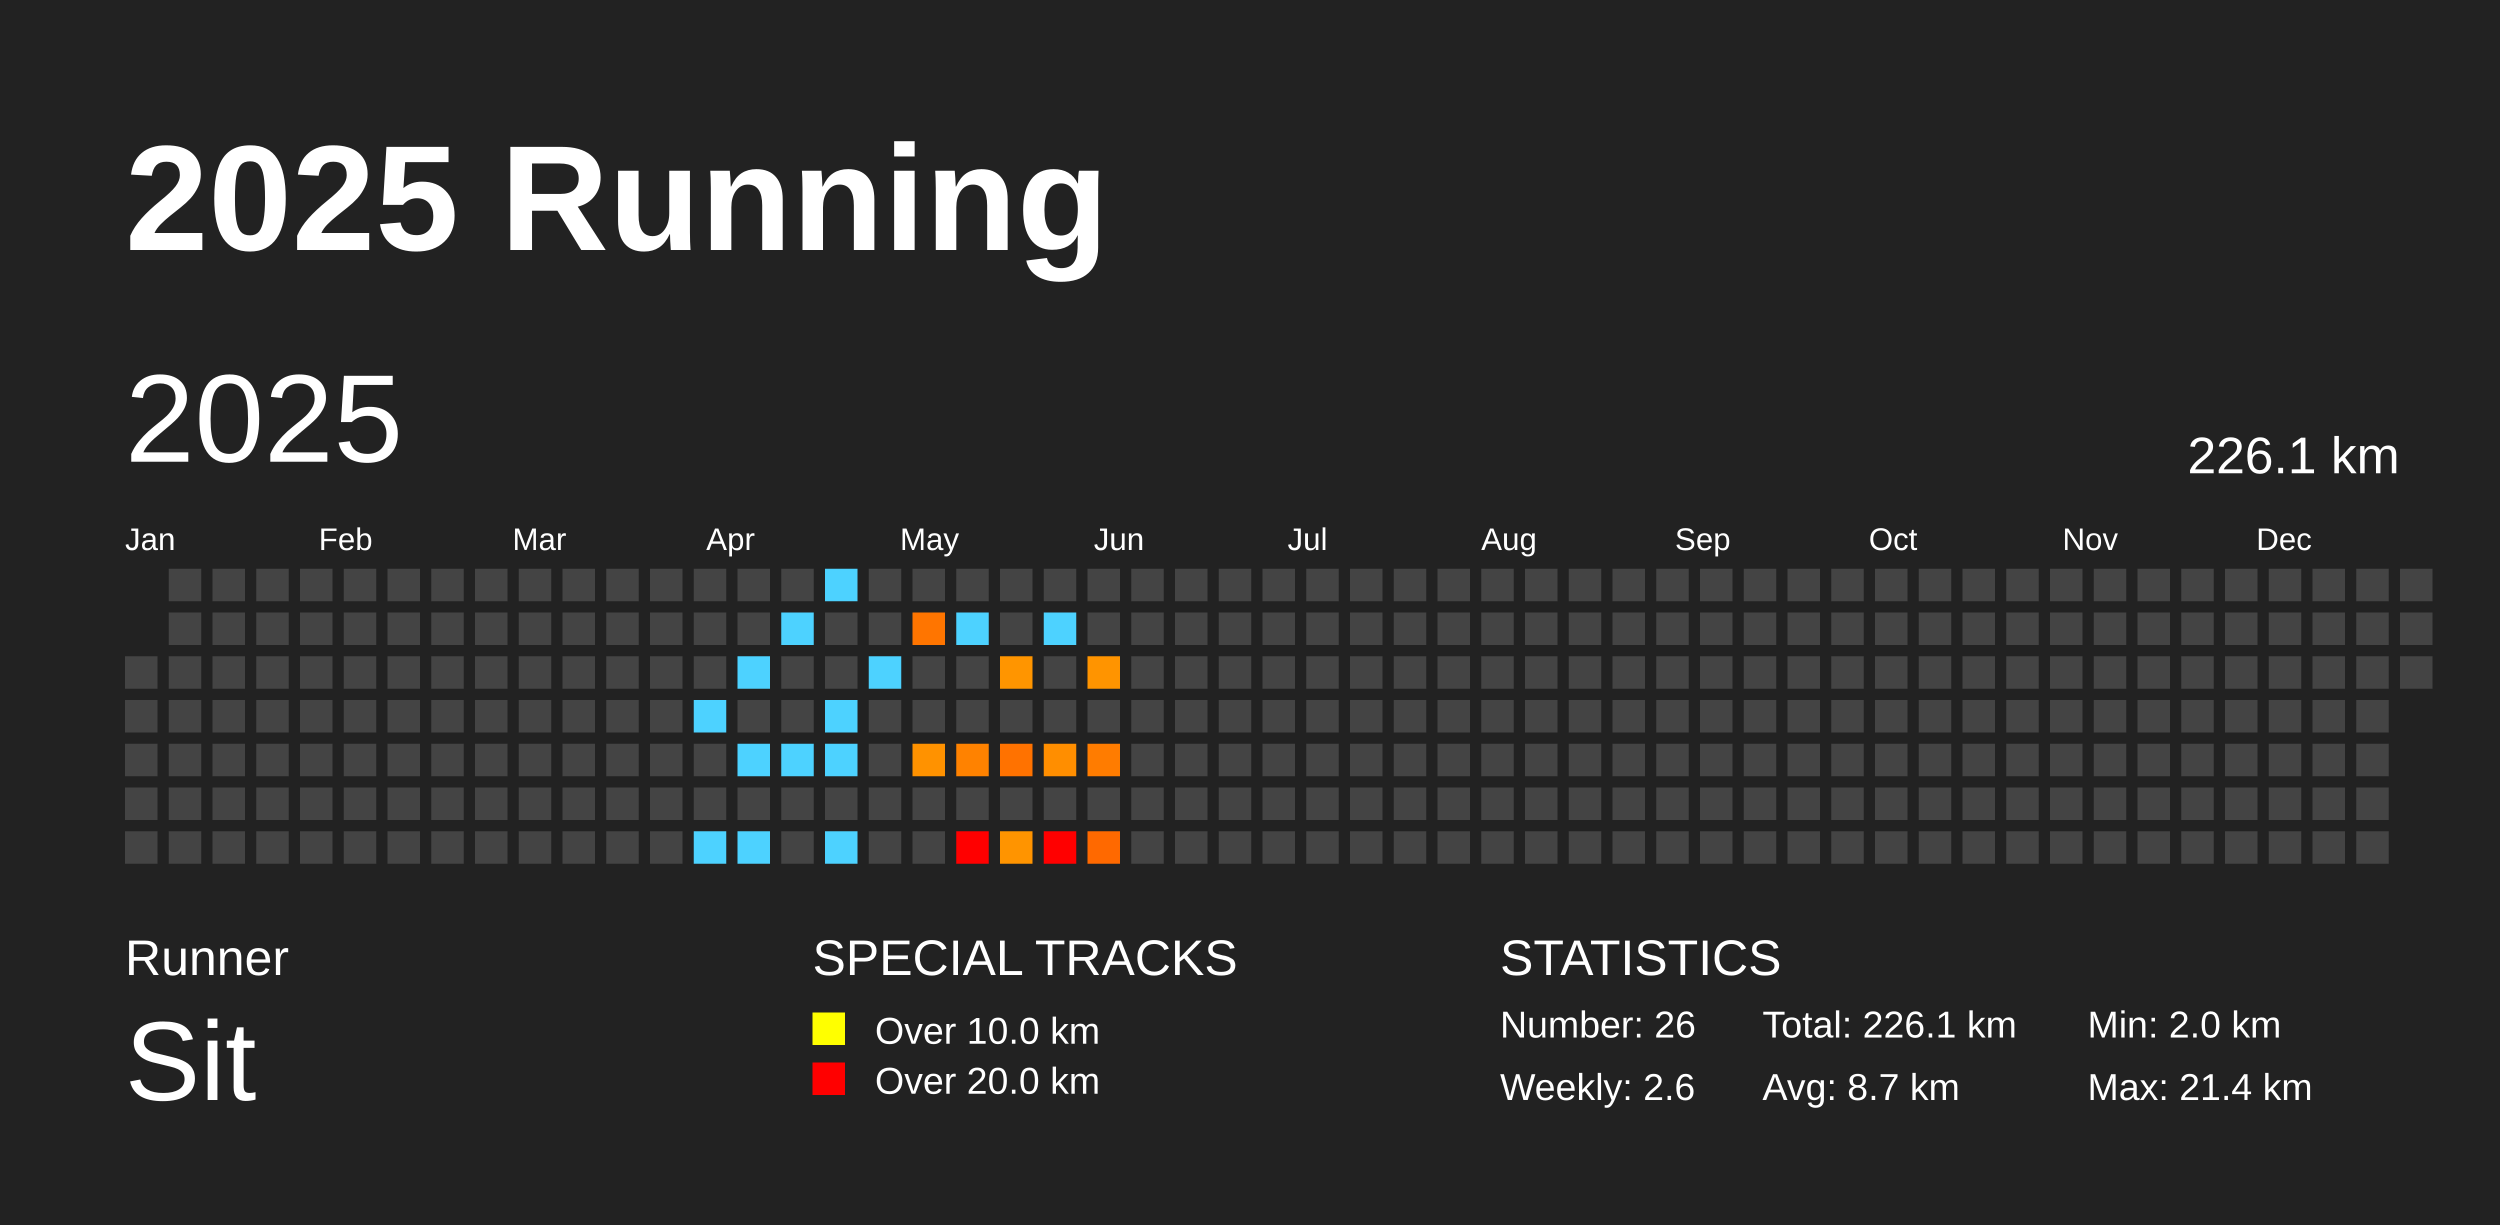
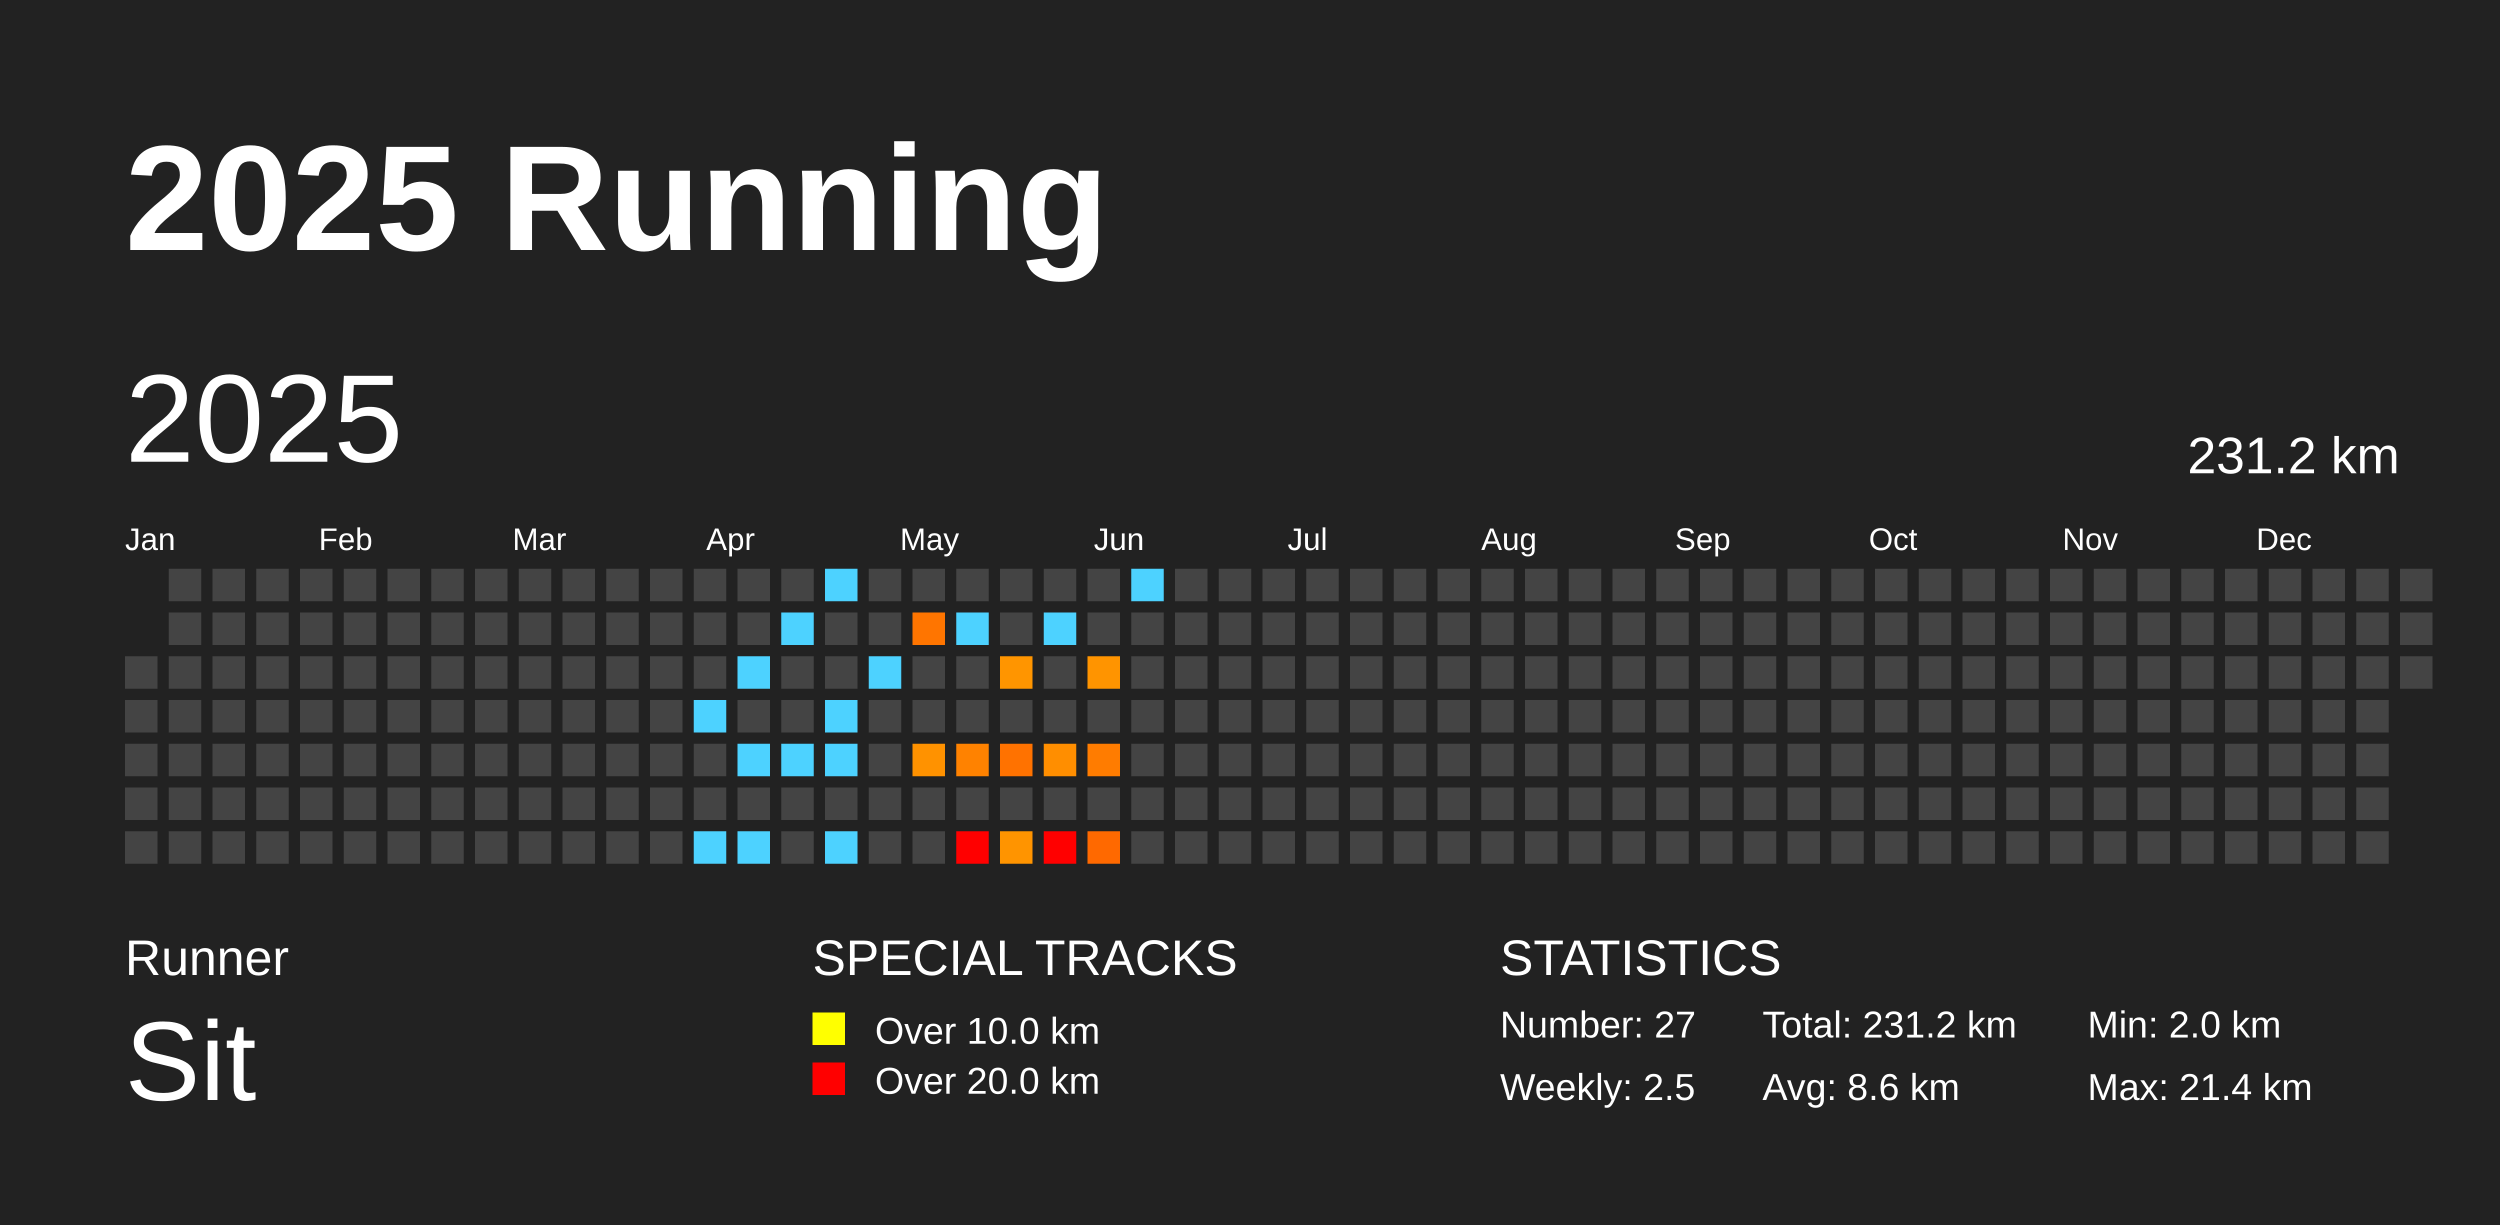
<svg xmlns="http://www.w3.org/2000/svg" baseProfile="full" height="98mm" version="1.1" viewBox="0,0,200,98" width="200mm">
  <defs />
  <rect fill="#222222" height="98" width="200" x="0" y="0" />
  <text fill="#FFFFFF" style="font-size:12px; font-family:Arial; font-weight:bold;" x="10" y="20">2025 Running</text>
  <text fill="#FFFFFF" style="font-size:4px; font-family:Arial" x="10" y="78">Runner</text>
  <text fill="#FFFFFF" style="font-size:9px; font-family:Arial" x="10" y="88">Sit</text>
  <text fill="#FFFFFF" style="font-size:4px; font-family:Arial" x="65" y="78">SPECIAL TRACKS</text>
  <rect fill="yellow" height="2.6" width="2.6" x="65" y="81" />
  <text fill="#FFFFFF" style="font-size:3px; font-family:Arial" x="70" y="83.5">Over 10.0 km</text>
  <rect fill="red" height="2.6" width="2.6" x="65" y="85" />
  <text fill="#FFFFFF" style="font-size:3px; font-family:Arial" x="70" y="87.5">Over 20.0 km</text>
  <text fill="#FFFFFF" style="font-size:4px; font-family:Arial" x="120" y="78">STATISTICS</text>
-   <text fill="#FFFFFF" style="font-size:3px; font-family:Arial" x="120" y="83">Number: 26</text>
-   <text fill="#FFFFFF" style="font-size:3px; font-family:Arial" x="120" y="88">Weekly: 2.6</text>
-   <text fill="#FFFFFF" style="font-size:3px; font-family:Arial" x="141" y="83">Total: 226.1 km</text>
-   <text fill="#FFFFFF" style="font-size:3px; font-family:Arial" x="141" y="88">Avg: 8.7 km</text>
+   <text fill="#FFFFFF" style="font-size:3px; font-family:Arial" x="120" y="83">Number: 27</text>
+   <text fill="#FFFFFF" style="font-size:3px; font-family:Arial" x="120" y="88">Weekly: 2.5</text>
+   <text fill="#FFFFFF" style="font-size:3px; font-family:Arial" x="141" y="83">Total: 231.2 km</text>
+   <text fill="#FFFFFF" style="font-size:3px; font-family:Arial" x="141" y="88">Avg: 8.6 km</text>
  <text fill="#FFFFFF" style="font-size:3px; font-family:Arial" x="167" y="83">Min: 2.0 km</text>
  <text fill="#FFFFFF" style="font-size:3px; font-family:Arial" x="167" y="88">Max: 21.4 km</text>
  <text dominant-baseline="hanging" fill="#FFFFFF" style="font-size:10.0px; font-family:Arial;" x="10" y="30">2025</text>
-   <text dominant-baseline="hanging" fill="#FFFFFF" style="font-size:4.125px; font-family:Arial;" x="175" y="35">226.1 km</text>
+   <text dominant-baseline="hanging" fill="#FFFFFF" style="font-size:4.125px; font-family:Arial;" x="175" y="35">231.2 km</text>
  <text fill="#FFFFFF" style="font-size:2.5px; font-family:Arial" x="10.0" y="44">Jan</text>
  <text fill="#FFFFFF" style="font-size:2.5px; font-family:Arial" x="25.5" y="44">Feb</text>
  <text fill="#FFFFFF" style="font-size:2.5px; font-family:Arial" x="41.0" y="44">Mar</text>
  <text fill="#FFFFFF" style="font-size:2.5px; font-family:Arial" x="56.5" y="44">Apr</text>
  <text fill="#FFFFFF" style="font-size:2.5px; font-family:Arial" x="72.0" y="44">May</text>
  <text fill="#FFFFFF" style="font-size:2.5px; font-family:Arial" x="87.5" y="44">Jun</text>
  <text fill="#FFFFFF" style="font-size:2.5px; font-family:Arial" x="103.0" y="44">Jul</text>
  <text fill="#FFFFFF" style="font-size:2.5px; font-family:Arial" x="118.5" y="44">Aug</text>
  <text fill="#FFFFFF" style="font-size:2.5px; font-family:Arial" x="134.0" y="44">Sep</text>
  <text fill="#FFFFFF" style="font-size:2.5px; font-family:Arial" x="149.5" y="44">Oct</text>
  <text fill="#FFFFFF" style="font-size:2.5px; font-family:Arial" x="165.0" y="44">Nov</text>
  <text fill="#FFFFFF" style="font-size:2.5px; font-family:Arial" x="180.5" y="44">Dec</text>
  <rect fill="#444444" height="2.6" width="2.6" x="10.0" y="52.5" />
  <rect fill="#444444" height="2.6" width="2.6" x="10.0" y="56.0" />
  <rect fill="#444444" height="2.6" width="2.6" x="10.0" y="59.5" />
  <rect fill="#444444" height="2.6" width="2.6" x="10.0" y="63.0" />
  <rect fill="#444444" height="2.6" width="2.6" x="10.0" y="66.5" />
  <rect fill="#444444" height="2.6" width="2.6" x="13.5" y="45.5" />
  <rect fill="#444444" height="2.6" width="2.6" x="13.5" y="49.0" />
  <rect fill="#444444" height="2.6" width="2.6" x="13.5" y="52.5" />
  <rect fill="#444444" height="2.6" width="2.6" x="13.5" y="56.0" />
  <rect fill="#444444" height="2.6" width="2.6" x="13.5" y="59.5" />
  <rect fill="#444444" height="2.6" width="2.6" x="13.5" y="63.0" />
  <rect fill="#444444" height="2.6" width="2.6" x="13.5" y="66.5" />
  <rect fill="#444444" height="2.6" width="2.6" x="17.0" y="45.5" />
  <rect fill="#444444" height="2.6" width="2.6" x="17.0" y="49.0" />
  <rect fill="#444444" height="2.6" width="2.6" x="17.0" y="52.5" />
  <rect fill="#444444" height="2.6" width="2.6" x="17.0" y="56.0" />
  <rect fill="#444444" height="2.6" width="2.6" x="17.0" y="59.5" />
  <rect fill="#444444" height="2.6" width="2.6" x="17.0" y="63.0" />
  <rect fill="#444444" height="2.6" width="2.6" x="17.0" y="66.5" />
  <rect fill="#444444" height="2.6" width="2.6" x="20.5" y="45.5" />
  <rect fill="#444444" height="2.6" width="2.6" x="20.5" y="49.0" />
  <rect fill="#444444" height="2.6" width="2.6" x="20.5" y="52.5" />
  <rect fill="#444444" height="2.6" width="2.6" x="20.5" y="56.0" />
  <rect fill="#444444" height="2.6" width="2.6" x="20.5" y="59.5" />
  <rect fill="#444444" height="2.6" width="2.6" x="20.5" y="63.0" />
  <rect fill="#444444" height="2.6" width="2.6" x="20.5" y="66.5" />
  <rect fill="#444444" height="2.6" width="2.6" x="24.0" y="45.5" />
  <rect fill="#444444" height="2.6" width="2.6" x="24.0" y="49.0" />
  <rect fill="#444444" height="2.6" width="2.6" x="24.0" y="52.5" />
  <rect fill="#444444" height="2.6" width="2.6" x="24.0" y="56.0" />
  <rect fill="#444444" height="2.6" width="2.6" x="24.0" y="59.5" />
  <rect fill="#444444" height="2.6" width="2.6" x="24.0" y="63.0" />
  <rect fill="#444444" height="2.6" width="2.6" x="24.0" y="66.5" />
  <rect fill="#444444" height="2.6" width="2.6" x="27.5" y="45.5" />
  <rect fill="#444444" height="2.6" width="2.6" x="27.5" y="49.0" />
  <rect fill="#444444" height="2.6" width="2.6" x="27.5" y="52.5" />
  <rect fill="#444444" height="2.6" width="2.6" x="27.5" y="56.0" />
  <rect fill="#444444" height="2.6" width="2.6" x="27.5" y="59.5" />
  <rect fill="#444444" height="2.6" width="2.6" x="27.5" y="63.0" />
  <rect fill="#444444" height="2.6" width="2.6" x="27.5" y="66.5" />
  <rect fill="#444444" height="2.6" width="2.6" x="31.0" y="45.5" />
  <rect fill="#444444" height="2.6" width="2.6" x="31.0" y="49.0" />
  <rect fill="#444444" height="2.6" width="2.6" x="31.0" y="52.5" />
  <rect fill="#444444" height="2.6" width="2.6" x="31.0" y="56.0" />
  <rect fill="#444444" height="2.6" width="2.6" x="31.0" y="59.5" />
  <rect fill="#444444" height="2.6" width="2.6" x="31.0" y="63.0" />
  <rect fill="#444444" height="2.6" width="2.6" x="31.0" y="66.5" />
  <rect fill="#444444" height="2.6" width="2.6" x="34.5" y="45.5" />
  <rect fill="#444444" height="2.6" width="2.6" x="34.5" y="49.0" />
  <rect fill="#444444" height="2.6" width="2.6" x="34.5" y="52.5" />
  <rect fill="#444444" height="2.6" width="2.6" x="34.5" y="56.0" />
  <rect fill="#444444" height="2.6" width="2.6" x="34.5" y="59.5" />
  <rect fill="#444444" height="2.6" width="2.6" x="34.5" y="63.0" />
  <rect fill="#444444" height="2.6" width="2.6" x="34.5" y="66.5" />
  <rect fill="#444444" height="2.6" width="2.6" x="38.0" y="45.5" />
  <rect fill="#444444" height="2.6" width="2.6" x="38.0" y="49.0" />
  <rect fill="#444444" height="2.6" width="2.6" x="38.0" y="52.5" />
  <rect fill="#444444" height="2.6" width="2.6" x="38.0" y="56.0" />
  <rect fill="#444444" height="2.6" width="2.6" x="38.0" y="59.5" />
  <rect fill="#444444" height="2.6" width="2.6" x="38.0" y="63.0" />
  <rect fill="#444444" height="2.6" width="2.6" x="38.0" y="66.5" />
  <rect fill="#444444" height="2.6" width="2.6" x="41.5" y="45.5" />
  <rect fill="#444444" height="2.6" width="2.6" x="41.5" y="49.0" />
  <rect fill="#444444" height="2.6" width="2.6" x="41.5" y="52.5" />
  <rect fill="#444444" height="2.6" width="2.6" x="41.5" y="56.0" />
  <rect fill="#444444" height="2.6" width="2.6" x="41.5" y="59.5" />
  <rect fill="#444444" height="2.6" width="2.6" x="41.5" y="63.0" />
  <rect fill="#444444" height="2.6" width="2.6" x="41.5" y="66.5" />
  <rect fill="#444444" height="2.6" width="2.6" x="45.0" y="45.5" />
  <rect fill="#444444" height="2.6" width="2.6" x="45.0" y="49.0" />
  <rect fill="#444444" height="2.6" width="2.6" x="45.0" y="52.5" />
  <rect fill="#444444" height="2.6" width="2.6" x="45.0" y="56.0" />
  <rect fill="#444444" height="2.6" width="2.6" x="45.0" y="59.5" />
  <rect fill="#444444" height="2.6" width="2.6" x="45.0" y="63.0" />
  <rect fill="#444444" height="2.6" width="2.6" x="45.0" y="66.5" />
  <rect fill="#444444" height="2.6" width="2.6" x="48.5" y="45.5" />
  <rect fill="#444444" height="2.6" width="2.6" x="48.5" y="49.0" />
  <rect fill="#444444" height="2.6" width="2.6" x="48.5" y="52.5" />
  <rect fill="#444444" height="2.6" width="2.6" x="48.5" y="56.0" />
  <rect fill="#444444" height="2.6" width="2.6" x="48.5" y="59.5" />
  <rect fill="#444444" height="2.6" width="2.6" x="48.5" y="63.0" />
  <rect fill="#444444" height="2.6" width="2.6" x="48.5" y="66.5" />
  <rect fill="#444444" height="2.6" width="2.6" x="52.0" y="45.5" />
  <rect fill="#444444" height="2.6" width="2.6" x="52.0" y="49.0" />
  <rect fill="#444444" height="2.6" width="2.6" x="52.0" y="52.5" />
  <rect fill="#444444" height="2.6" width="2.6" x="52.0" y="56.0" />
  <rect fill="#444444" height="2.6" width="2.6" x="52.0" y="59.5" />
  <rect fill="#444444" height="2.6" width="2.6" x="52.0" y="63.0" />
  <rect fill="#444444" height="2.6" width="2.6" x="52.0" y="66.5" />
  <rect fill="#444444" height="2.6" width="2.6" x="55.5" y="45.5" />
  <rect fill="#444444" height="2.6" width="2.6" x="55.5" y="49.0" />
  <rect fill="#444444" height="2.6" width="2.6" x="55.5" y="52.5" />
  <rect fill="#4dd2ff" height="2.6" width="2.6" x="55.5" y="56.0" />
  <rect fill="#444444" height="2.6" width="2.6" x="55.5" y="59.5" />
  <rect fill="#444444" height="2.6" width="2.6" x="55.5" y="63.0" />
  <rect fill="#4dd2ff" height="2.6" width="2.6" x="55.5" y="66.5" />
  <rect fill="#444444" height="2.6" width="2.6" x="59.0" y="45.5" />
  <rect fill="#444444" height="2.6" width="2.6" x="59.0" y="49.0" />
  <rect fill="#4dd2ff" height="2.6" width="2.6" x="59.0" y="52.5" />
  <rect fill="#444444" height="2.6" width="2.6" x="59.0" y="56.0" />
  <rect fill="#4dd2ff" height="2.6" width="2.6" x="59.0" y="59.5" />
  <rect fill="#444444" height="2.6" width="2.6" x="59.0" y="63.0" />
  <rect fill="#4dd2ff" height="2.6" width="2.6" x="59.0" y="66.5" />
  <rect fill="#444444" height="2.6" width="2.6" x="62.5" y="45.5" />
  <rect fill="#4dd2ff" height="2.6" width="2.6" x="62.5" y="49.0" />
  <rect fill="#444444" height="2.6" width="2.6" x="62.5" y="52.5" />
  <rect fill="#444444" height="2.6" width="2.6" x="62.5" y="56.0" />
  <rect fill="#4dd2ff" height="2.6" width="2.6" x="62.5" y="59.5" />
  <rect fill="#444444" height="2.6" width="2.6" x="62.5" y="63.0" />
  <rect fill="#444444" height="2.6" width="2.6" x="62.5" y="66.5" />
  <rect fill="#4dd2ff" height="2.6" width="2.6" x="66.0" y="45.5" />
  <rect fill="#444444" height="2.6" width="2.6" x="66.0" y="49.0" />
  <rect fill="#444444" height="2.6" width="2.6" x="66.0" y="52.5" />
  <rect fill="#4dd2ff" height="2.6" width="2.6" x="66.0" y="56.0" />
  <rect fill="#4dd2ff" height="2.6" width="2.6" x="66.0" y="59.5" />
  <rect fill="#444444" height="2.6" width="2.6" x="66.0" y="63.0" />
  <rect fill="#4dd2ff" height="2.6" width="2.6" x="66.0" y="66.5" />
  <rect fill="#444444" height="2.6" width="2.6" x="69.5" y="45.5" />
  <rect fill="#444444" height="2.6" width="2.6" x="69.5" y="49.0" />
  <rect fill="#4dd2ff" height="2.6" width="2.6" x="69.5" y="52.5" />
  <rect fill="#444444" height="2.6" width="2.6" x="69.5" y="56.0" />
  <rect fill="#444444" height="2.6" width="2.6" x="69.5" y="59.5" />
  <rect fill="#444444" height="2.6" width="2.6" x="69.5" y="63.0" />
  <rect fill="#444444" height="2.6" width="2.6" x="69.5" y="66.5" />
  <rect fill="#444444" height="2.6" width="2.6" x="73.0" y="45.5" />
  <rect fill="#ff7500" height="2.6" width="2.6" x="73.0" y="49.0" />
  <rect fill="#444444" height="2.6" width="2.6" x="73.0" y="52.5" />
  <rect fill="#444444" height="2.6" width="2.6" x="73.0" y="56.0" />
  <rect fill="#ff9200" height="2.6" width="2.6" x="73.0" y="59.5" />
  <rect fill="#444444" height="2.6" width="2.6" x="73.0" y="63.0" />
  <rect fill="#444444" height="2.6" width="2.6" x="73.0" y="66.5" />
  <rect fill="#444444" height="2.6" width="2.6" x="76.5" y="45.5" />
  <rect fill="#4dd2ff" height="2.6" width="2.6" x="76.5" y="49.0" />
  <rect fill="#444444" height="2.6" width="2.6" x="76.5" y="52.5" />
  <rect fill="#444444" height="2.6" width="2.6" x="76.5" y="56.0" />
  <rect fill="#ff8200" height="2.6" width="2.6" x="76.5" y="59.5" />
  <rect fill="#444444" height="2.6" width="2.6" x="76.5" y="63.0" />
  <rect fill="red" height="2.6" width="2.6" x="76.5" y="66.5" />
  <rect fill="#444444" height="2.6" width="2.6" x="80.0" y="45.5" />
  <rect fill="#444444" height="2.6" width="2.6" x="80.0" y="49.0" />
  <rect fill="#ff9500" height="2.6" width="2.6" x="80.0" y="52.5" />
  <rect fill="#444444" height="2.6" width="2.6" x="80.0" y="56.0" />
  <rect fill="#ff7200" height="2.6" width="2.6" x="80.0" y="59.5" />
  <rect fill="#444444" height="2.6" width="2.6" x="80.0" y="63.0" />
  <rect fill="#ff9400" height="2.6" width="2.6" x="80.0" y="66.5" />
  <rect fill="#444444" height="2.6" width="2.6" x="83.5" y="45.5" />
  <rect fill="#4dd2ff" height="2.6" width="2.6" x="83.5" y="49.0" />
  <rect fill="#444444" height="2.6" width="2.6" x="83.5" y="52.5" />
  <rect fill="#444444" height="2.6" width="2.6" x="83.5" y="56.0" />
  <rect fill="#ff8e00" height="2.6" width="2.6" x="83.5" y="59.5" />
  <rect fill="#444444" height="2.6" width="2.6" x="83.5" y="63.0" />
  <rect fill="red" height="2.6" width="2.6" x="83.5" y="66.5" />
  <rect fill="#444444" height="2.6" width="2.6" x="87.0" y="45.5" />
  <rect fill="#444444" height="2.6" width="2.6" x="87.0" y="49.0" />
  <rect fill="#ff9400" height="2.6" width="2.6" x="87.0" y="52.5" />
  <rect fill="#444444" height="2.6" width="2.6" x="87.0" y="56.0" />
  <rect fill="#ff7c00" height="2.6" width="2.6" x="87.0" y="59.5" />
  <rect fill="#444444" height="2.6" width="2.6" x="87.0" y="63.0" />
  <rect fill="#ff6900" height="2.6" width="2.6" x="87.0" y="66.5" />
-   <rect fill="#444444" height="2.6" width="2.6" x="90.5" y="45.5" />
+   <rect fill="#4dd2ff" height="2.6" width="2.6" x="90.5" y="45.5" />
  <rect fill="#444444" height="2.6" width="2.6" x="90.5" y="49.0" />
  <rect fill="#444444" height="2.6" width="2.6" x="90.5" y="52.5" />
  <rect fill="#444444" height="2.6" width="2.6" x="90.5" y="56.0" />
  <rect fill="#444444" height="2.6" width="2.6" x="90.5" y="59.5" />
  <rect fill="#444444" height="2.6" width="2.6" x="90.5" y="63.0" />
  <rect fill="#444444" height="2.6" width="2.6" x="90.5" y="66.5" />
  <rect fill="#444444" height="2.6" width="2.6" x="94.0" y="45.5" />
  <rect fill="#444444" height="2.6" width="2.6" x="94.0" y="49.0" />
  <rect fill="#444444" height="2.6" width="2.6" x="94.0" y="52.5" />
  <rect fill="#444444" height="2.6" width="2.6" x="94.0" y="56.0" />
  <rect fill="#444444" height="2.6" width="2.6" x="94.0" y="59.5" />
  <rect fill="#444444" height="2.6" width="2.6" x="94.0" y="63.0" />
  <rect fill="#444444" height="2.6" width="2.6" x="94.0" y="66.5" />
  <rect fill="#444444" height="2.6" width="2.6" x="97.5" y="45.5" />
  <rect fill="#444444" height="2.6" width="2.6" x="97.5" y="49.0" />
  <rect fill="#444444" height="2.6" width="2.6" x="97.5" y="52.5" />
  <rect fill="#444444" height="2.6" width="2.6" x="97.5" y="56.0" />
  <rect fill="#444444" height="2.6" width="2.6" x="97.5" y="59.5" />
  <rect fill="#444444" height="2.6" width="2.6" x="97.5" y="63.0" />
  <rect fill="#444444" height="2.6" width="2.6" x="97.5" y="66.5" />
  <rect fill="#444444" height="2.6" width="2.6" x="101.0" y="45.5" />
  <rect fill="#444444" height="2.6" width="2.6" x="101.0" y="49.0" />
  <rect fill="#444444" height="2.6" width="2.6" x="101.0" y="52.5" />
  <rect fill="#444444" height="2.6" width="2.6" x="101.0" y="56.0" />
  <rect fill="#444444" height="2.6" width="2.6" x="101.0" y="59.5" />
  <rect fill="#444444" height="2.6" width="2.6" x="101.0" y="63.0" />
  <rect fill="#444444" height="2.6" width="2.6" x="101.0" y="66.5" />
  <rect fill="#444444" height="2.6" width="2.6" x="104.5" y="45.5" />
  <rect fill="#444444" height="2.6" width="2.6" x="104.5" y="49.0" />
  <rect fill="#444444" height="2.6" width="2.6" x="104.5" y="52.5" />
  <rect fill="#444444" height="2.6" width="2.6" x="104.5" y="56.0" />
  <rect fill="#444444" height="2.6" width="2.6" x="104.5" y="59.5" />
  <rect fill="#444444" height="2.6" width="2.6" x="104.5" y="63.0" />
  <rect fill="#444444" height="2.6" width="2.6" x="104.5" y="66.5" />
  <rect fill="#444444" height="2.6" width="2.6" x="108.0" y="45.5" />
  <rect fill="#444444" height="2.6" width="2.6" x="108.0" y="49.0" />
  <rect fill="#444444" height="2.6" width="2.6" x="108.0" y="52.5" />
  <rect fill="#444444" height="2.6" width="2.6" x="108.0" y="56.0" />
  <rect fill="#444444" height="2.6" width="2.6" x="108.0" y="59.5" />
  <rect fill="#444444" height="2.6" width="2.6" x="108.0" y="63.0" />
  <rect fill="#444444" height="2.6" width="2.6" x="108.0" y="66.5" />
  <rect fill="#444444" height="2.6" width="2.6" x="111.5" y="45.5" />
  <rect fill="#444444" height="2.6" width="2.6" x="111.5" y="49.0" />
  <rect fill="#444444" height="2.6" width="2.6" x="111.5" y="52.5" />
  <rect fill="#444444" height="2.6" width="2.6" x="111.5" y="56.0" />
  <rect fill="#444444" height="2.6" width="2.6" x="111.5" y="59.5" />
  <rect fill="#444444" height="2.6" width="2.6" x="111.5" y="63.0" />
  <rect fill="#444444" height="2.6" width="2.6" x="111.5" y="66.5" />
  <rect fill="#444444" height="2.6" width="2.6" x="115.0" y="45.5" />
  <rect fill="#444444" height="2.6" width="2.6" x="115.0" y="49.0" />
  <rect fill="#444444" height="2.6" width="2.6" x="115.0" y="52.5" />
  <rect fill="#444444" height="2.6" width="2.6" x="115.0" y="56.0" />
  <rect fill="#444444" height="2.6" width="2.6" x="115.0" y="59.5" />
  <rect fill="#444444" height="2.6" width="2.6" x="115.0" y="63.0" />
  <rect fill="#444444" height="2.6" width="2.6" x="115.0" y="66.5" />
  <rect fill="#444444" height="2.6" width="2.6" x="118.5" y="45.5" />
  <rect fill="#444444" height="2.6" width="2.6" x="118.5" y="49.0" />
  <rect fill="#444444" height="2.6" width="2.6" x="118.5" y="52.5" />
  <rect fill="#444444" height="2.6" width="2.6" x="118.5" y="56.0" />
  <rect fill="#444444" height="2.6" width="2.6" x="118.5" y="59.5" />
  <rect fill="#444444" height="2.6" width="2.6" x="118.5" y="63.0" />
  <rect fill="#444444" height="2.6" width="2.6" x="118.5" y="66.5" />
  <rect fill="#444444" height="2.6" width="2.6" x="122.0" y="45.5" />
  <rect fill="#444444" height="2.6" width="2.6" x="122.0" y="49.0" />
  <rect fill="#444444" height="2.6" width="2.6" x="122.0" y="52.5" />
  <rect fill="#444444" height="2.6" width="2.6" x="122.0" y="56.0" />
  <rect fill="#444444" height="2.6" width="2.6" x="122.0" y="59.5" />
  <rect fill="#444444" height="2.6" width="2.6" x="122.0" y="63.0" />
  <rect fill="#444444" height="2.6" width="2.6" x="122.0" y="66.5" />
  <rect fill="#444444" height="2.6" width="2.6" x="125.5" y="45.5" />
  <rect fill="#444444" height="2.6" width="2.6" x="125.5" y="49.0" />
  <rect fill="#444444" height="2.6" width="2.6" x="125.5" y="52.5" />
  <rect fill="#444444" height="2.6" width="2.6" x="125.5" y="56.0" />
  <rect fill="#444444" height="2.6" width="2.6" x="125.5" y="59.5" />
  <rect fill="#444444" height="2.6" width="2.6" x="125.5" y="63.0" />
  <rect fill="#444444" height="2.6" width="2.6" x="125.5" y="66.5" />
  <rect fill="#444444" height="2.6" width="2.6" x="129.0" y="45.5" />
  <rect fill="#444444" height="2.6" width="2.6" x="129.0" y="49.0" />
  <rect fill="#444444" height="2.6" width="2.6" x="129.0" y="52.5" />
  <rect fill="#444444" height="2.6" width="2.6" x="129.0" y="56.0" />
  <rect fill="#444444" height="2.6" width="2.6" x="129.0" y="59.5" />
  <rect fill="#444444" height="2.6" width="2.6" x="129.0" y="63.0" />
  <rect fill="#444444" height="2.6" width="2.6" x="129.0" y="66.5" />
  <rect fill="#444444" height="2.6" width="2.6" x="132.5" y="45.5" />
  <rect fill="#444444" height="2.6" width="2.6" x="132.5" y="49.0" />
  <rect fill="#444444" height="2.6" width="2.6" x="132.5" y="52.5" />
  <rect fill="#444444" height="2.6" width="2.6" x="132.5" y="56.0" />
  <rect fill="#444444" height="2.6" width="2.6" x="132.5" y="59.5" />
  <rect fill="#444444" height="2.6" width="2.6" x="132.5" y="63.0" />
  <rect fill="#444444" height="2.6" width="2.6" x="132.5" y="66.5" />
  <rect fill="#444444" height="2.6" width="2.6" x="136.0" y="45.5" />
  <rect fill="#444444" height="2.6" width="2.6" x="136.0" y="49.0" />
  <rect fill="#444444" height="2.6" width="2.6" x="136.0" y="52.5" />
  <rect fill="#444444" height="2.6" width="2.6" x="136.0" y="56.0" />
  <rect fill="#444444" height="2.6" width="2.6" x="136.0" y="59.5" />
  <rect fill="#444444" height="2.6" width="2.6" x="136.0" y="63.0" />
  <rect fill="#444444" height="2.6" width="2.6" x="136.0" y="66.5" />
  <rect fill="#444444" height="2.6" width="2.6" x="139.5" y="45.5" />
  <rect fill="#444444" height="2.6" width="2.6" x="139.5" y="49.0" />
  <rect fill="#444444" height="2.6" width="2.6" x="139.5" y="52.5" />
  <rect fill="#444444" height="2.6" width="2.6" x="139.5" y="56.0" />
  <rect fill="#444444" height="2.6" width="2.6" x="139.5" y="59.5" />
  <rect fill="#444444" height="2.6" width="2.6" x="139.5" y="63.0" />
  <rect fill="#444444" height="2.6" width="2.6" x="139.5" y="66.5" />
  <rect fill="#444444" height="2.6" width="2.6" x="143.0" y="45.5" />
  <rect fill="#444444" height="2.6" width="2.6" x="143.0" y="49.0" />
  <rect fill="#444444" height="2.6" width="2.6" x="143.0" y="52.5" />
  <rect fill="#444444" height="2.6" width="2.6" x="143.0" y="56.0" />
  <rect fill="#444444" height="2.6" width="2.6" x="143.0" y="59.5" />
  <rect fill="#444444" height="2.6" width="2.6" x="143.0" y="63.0" />
  <rect fill="#444444" height="2.6" width="2.6" x="143.0" y="66.5" />
  <rect fill="#444444" height="2.6" width="2.6" x="146.5" y="45.5" />
  <rect fill="#444444" height="2.6" width="2.6" x="146.5" y="49.0" />
  <rect fill="#444444" height="2.6" width="2.6" x="146.5" y="52.5" />
  <rect fill="#444444" height="2.6" width="2.6" x="146.5" y="56.0" />
  <rect fill="#444444" height="2.6" width="2.6" x="146.5" y="59.5" />
  <rect fill="#444444" height="2.6" width="2.6" x="146.5" y="63.0" />
  <rect fill="#444444" height="2.6" width="2.6" x="146.5" y="66.5" />
  <rect fill="#444444" height="2.6" width="2.6" x="150.0" y="45.5" />
  <rect fill="#444444" height="2.6" width="2.6" x="150.0" y="49.0" />
  <rect fill="#444444" height="2.6" width="2.6" x="150.0" y="52.5" />
  <rect fill="#444444" height="2.6" width="2.6" x="150.0" y="56.0" />
  <rect fill="#444444" height="2.6" width="2.6" x="150.0" y="59.5" />
  <rect fill="#444444" height="2.6" width="2.6" x="150.0" y="63.0" />
  <rect fill="#444444" height="2.6" width="2.6" x="150.0" y="66.5" />
  <rect fill="#444444" height="2.6" width="2.6" x="153.5" y="45.5" />
  <rect fill="#444444" height="2.6" width="2.6" x="153.5" y="49.0" />
  <rect fill="#444444" height="2.6" width="2.6" x="153.5" y="52.5" />
  <rect fill="#444444" height="2.6" width="2.6" x="153.5" y="56.0" />
  <rect fill="#444444" height="2.6" width="2.6" x="153.5" y="59.5" />
  <rect fill="#444444" height="2.6" width="2.6" x="153.5" y="63.0" />
  <rect fill="#444444" height="2.6" width="2.6" x="153.5" y="66.5" />
  <rect fill="#444444" height="2.6" width="2.6" x="157.0" y="45.5" />
  <rect fill="#444444" height="2.6" width="2.6" x="157.0" y="49.0" />
  <rect fill="#444444" height="2.6" width="2.6" x="157.0" y="52.5" />
  <rect fill="#444444" height="2.6" width="2.6" x="157.0" y="56.0" />
  <rect fill="#444444" height="2.6" width="2.6" x="157.0" y="59.5" />
  <rect fill="#444444" height="2.6" width="2.6" x="157.0" y="63.0" />
  <rect fill="#444444" height="2.6" width="2.6" x="157.0" y="66.5" />
  <rect fill="#444444" height="2.6" width="2.6" x="160.5" y="45.5" />
  <rect fill="#444444" height="2.6" width="2.6" x="160.5" y="49.0" />
  <rect fill="#444444" height="2.6" width="2.6" x="160.5" y="52.5" />
  <rect fill="#444444" height="2.6" width="2.6" x="160.5" y="56.0" />
  <rect fill="#444444" height="2.6" width="2.6" x="160.5" y="59.5" />
  <rect fill="#444444" height="2.6" width="2.6" x="160.5" y="63.0" />
  <rect fill="#444444" height="2.6" width="2.6" x="160.5" y="66.5" />
  <rect fill="#444444" height="2.6" width="2.6" x="164.0" y="45.5" />
  <rect fill="#444444" height="2.6" width="2.6" x="164.0" y="49.0" />
  <rect fill="#444444" height="2.6" width="2.6" x="164.0" y="52.5" />
  <rect fill="#444444" height="2.6" width="2.6" x="164.0" y="56.0" />
  <rect fill="#444444" height="2.6" width="2.6" x="164.0" y="59.5" />
  <rect fill="#444444" height="2.6" width="2.6" x="164.0" y="63.0" />
  <rect fill="#444444" height="2.6" width="2.6" x="164.0" y="66.5" />
  <rect fill="#444444" height="2.6" width="2.6" x="167.5" y="45.5" />
  <rect fill="#444444" height="2.6" width="2.6" x="167.5" y="49.0" />
  <rect fill="#444444" height="2.6" width="2.6" x="167.5" y="52.5" />
  <rect fill="#444444" height="2.6" width="2.6" x="167.5" y="56.0" />
  <rect fill="#444444" height="2.6" width="2.6" x="167.5" y="59.5" />
  <rect fill="#444444" height="2.6" width="2.6" x="167.5" y="63.0" />
  <rect fill="#444444" height="2.6" width="2.6" x="167.5" y="66.5" />
  <rect fill="#444444" height="2.6" width="2.6" x="171.0" y="45.5" />
  <rect fill="#444444" height="2.6" width="2.6" x="171.0" y="49.0" />
  <rect fill="#444444" height="2.6" width="2.6" x="171.0" y="52.5" />
  <rect fill="#444444" height="2.6" width="2.6" x="171.0" y="56.0" />
  <rect fill="#444444" height="2.6" width="2.6" x="171.0" y="59.5" />
  <rect fill="#444444" height="2.6" width="2.6" x="171.0" y="63.0" />
  <rect fill="#444444" height="2.6" width="2.6" x="171.0" y="66.5" />
  <rect fill="#444444" height="2.6" width="2.6" x="174.5" y="45.5" />
  <rect fill="#444444" height="2.6" width="2.6" x="174.5" y="49.0" />
  <rect fill="#444444" height="2.6" width="2.6" x="174.5" y="52.5" />
  <rect fill="#444444" height="2.6" width="2.6" x="174.5" y="56.0" />
  <rect fill="#444444" height="2.6" width="2.6" x="174.5" y="59.5" />
  <rect fill="#444444" height="2.6" width="2.6" x="174.5" y="63.0" />
  <rect fill="#444444" height="2.6" width="2.6" x="174.5" y="66.5" />
  <rect fill="#444444" height="2.6" width="2.6" x="178.0" y="45.5" />
  <rect fill="#444444" height="2.6" width="2.6" x="178.0" y="49.0" />
  <rect fill="#444444" height="2.6" width="2.6" x="178.0" y="52.5" />
  <rect fill="#444444" height="2.6" width="2.6" x="178.0" y="56.0" />
  <rect fill="#444444" height="2.6" width="2.6" x="178.0" y="59.5" />
  <rect fill="#444444" height="2.6" width="2.6" x="178.0" y="63.0" />
  <rect fill="#444444" height="2.6" width="2.6" x="178.0" y="66.5" />
  <rect fill="#444444" height="2.6" width="2.6" x="181.5" y="45.5" />
  <rect fill="#444444" height="2.6" width="2.6" x="181.5" y="49.0" />
  <rect fill="#444444" height="2.6" width="2.6" x="181.5" y="52.5" />
  <rect fill="#444444" height="2.6" width="2.6" x="181.5" y="56.0" />
  <rect fill="#444444" height="2.6" width="2.6" x="181.5" y="59.5" />
  <rect fill="#444444" height="2.6" width="2.6" x="181.5" y="63.0" />
  <rect fill="#444444" height="2.6" width="2.6" x="181.5" y="66.5" />
  <rect fill="#444444" height="2.6" width="2.6" x="185.0" y="45.5" />
  <rect fill="#444444" height="2.6" width="2.6" x="185.0" y="49.0" />
  <rect fill="#444444" height="2.6" width="2.6" x="185.0" y="52.5" />
  <rect fill="#444444" height="2.6" width="2.6" x="185.0" y="56.0" />
  <rect fill="#444444" height="2.6" width="2.6" x="185.0" y="59.5" />
  <rect fill="#444444" height="2.6" width="2.6" x="185.0" y="63.0" />
  <rect fill="#444444" height="2.6" width="2.6" x="185.0" y="66.5" />
  <rect fill="#444444" height="2.6" width="2.6" x="188.5" y="45.5" />
  <rect fill="#444444" height="2.6" width="2.6" x="188.5" y="49.0" />
  <rect fill="#444444" height="2.6" width="2.6" x="188.5" y="52.5" />
  <rect fill="#444444" height="2.6" width="2.6" x="188.5" y="56.0" />
  <rect fill="#444444" height="2.6" width="2.6" x="188.5" y="59.5" />
  <rect fill="#444444" height="2.6" width="2.6" x="188.5" y="63.0" />
  <rect fill="#444444" height="2.6" width="2.6" x="188.5" y="66.5" />
  <rect fill="#444444" height="2.6" width="2.6" x="192.0" y="45.5" />
  <rect fill="#444444" height="2.6" width="2.6" x="192.0" y="49.0" />
  <rect fill="#444444" height="2.6" width="2.6" x="192.0" y="52.5" />
</svg>
